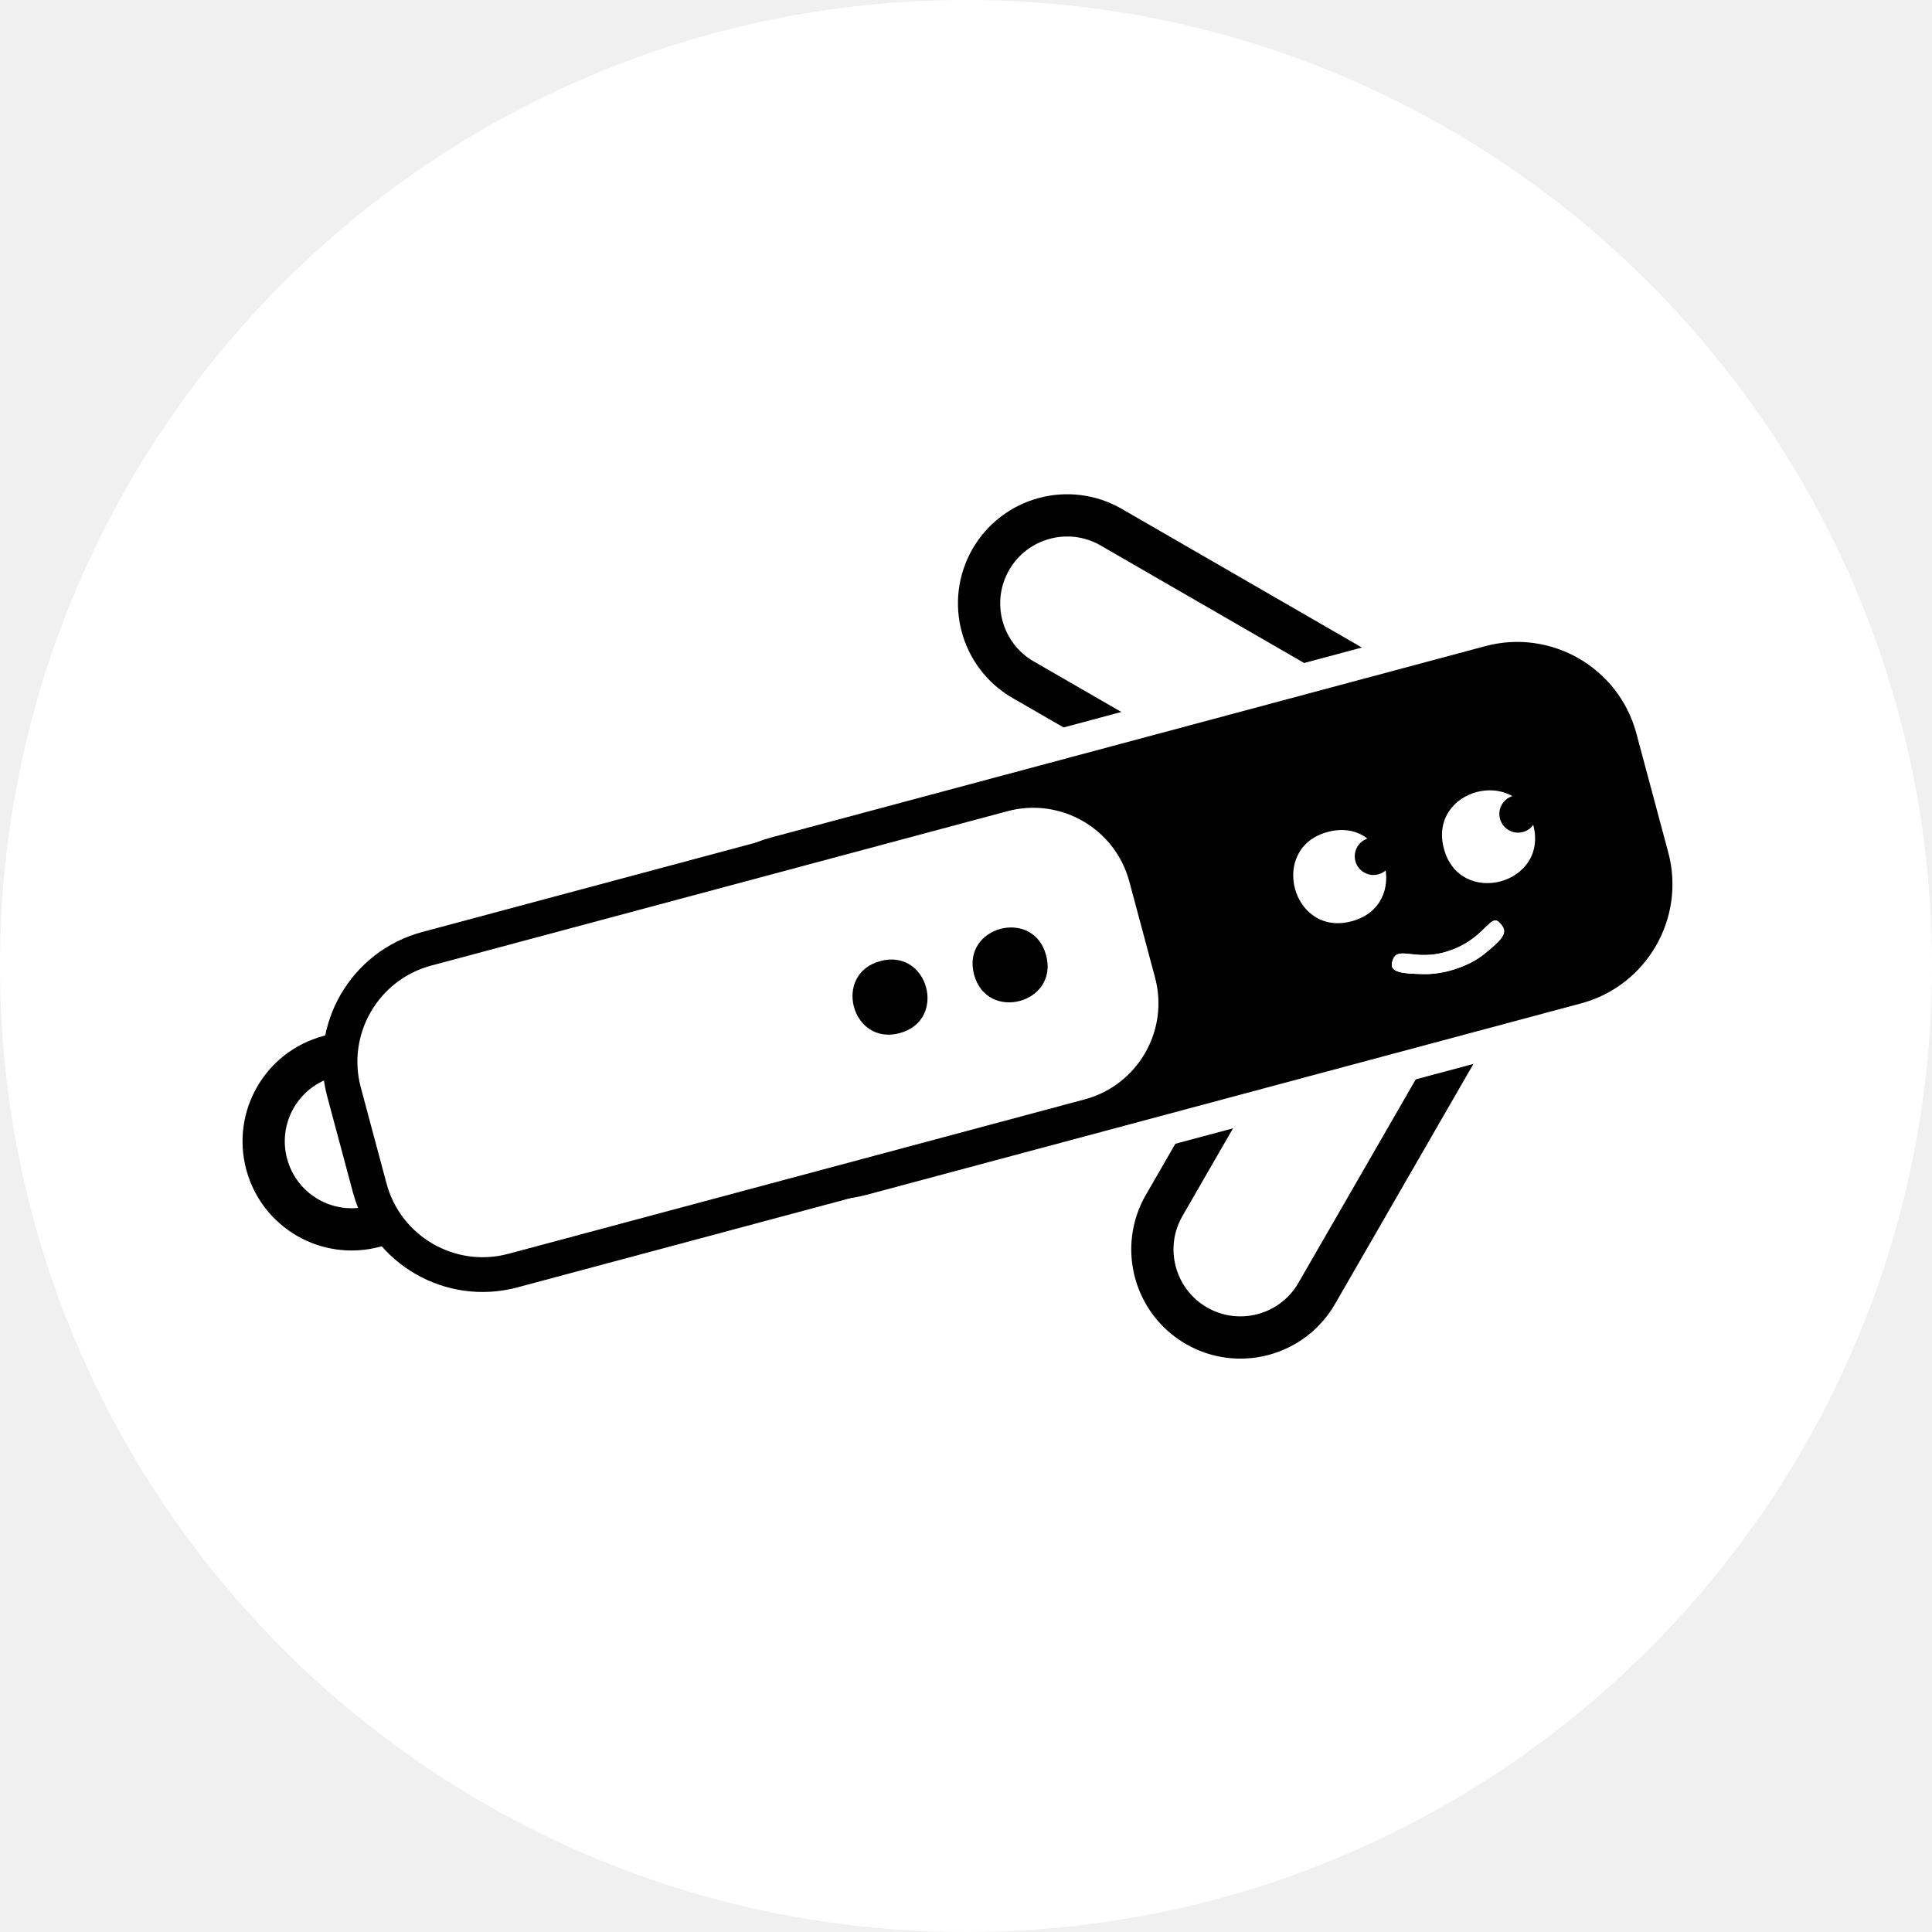
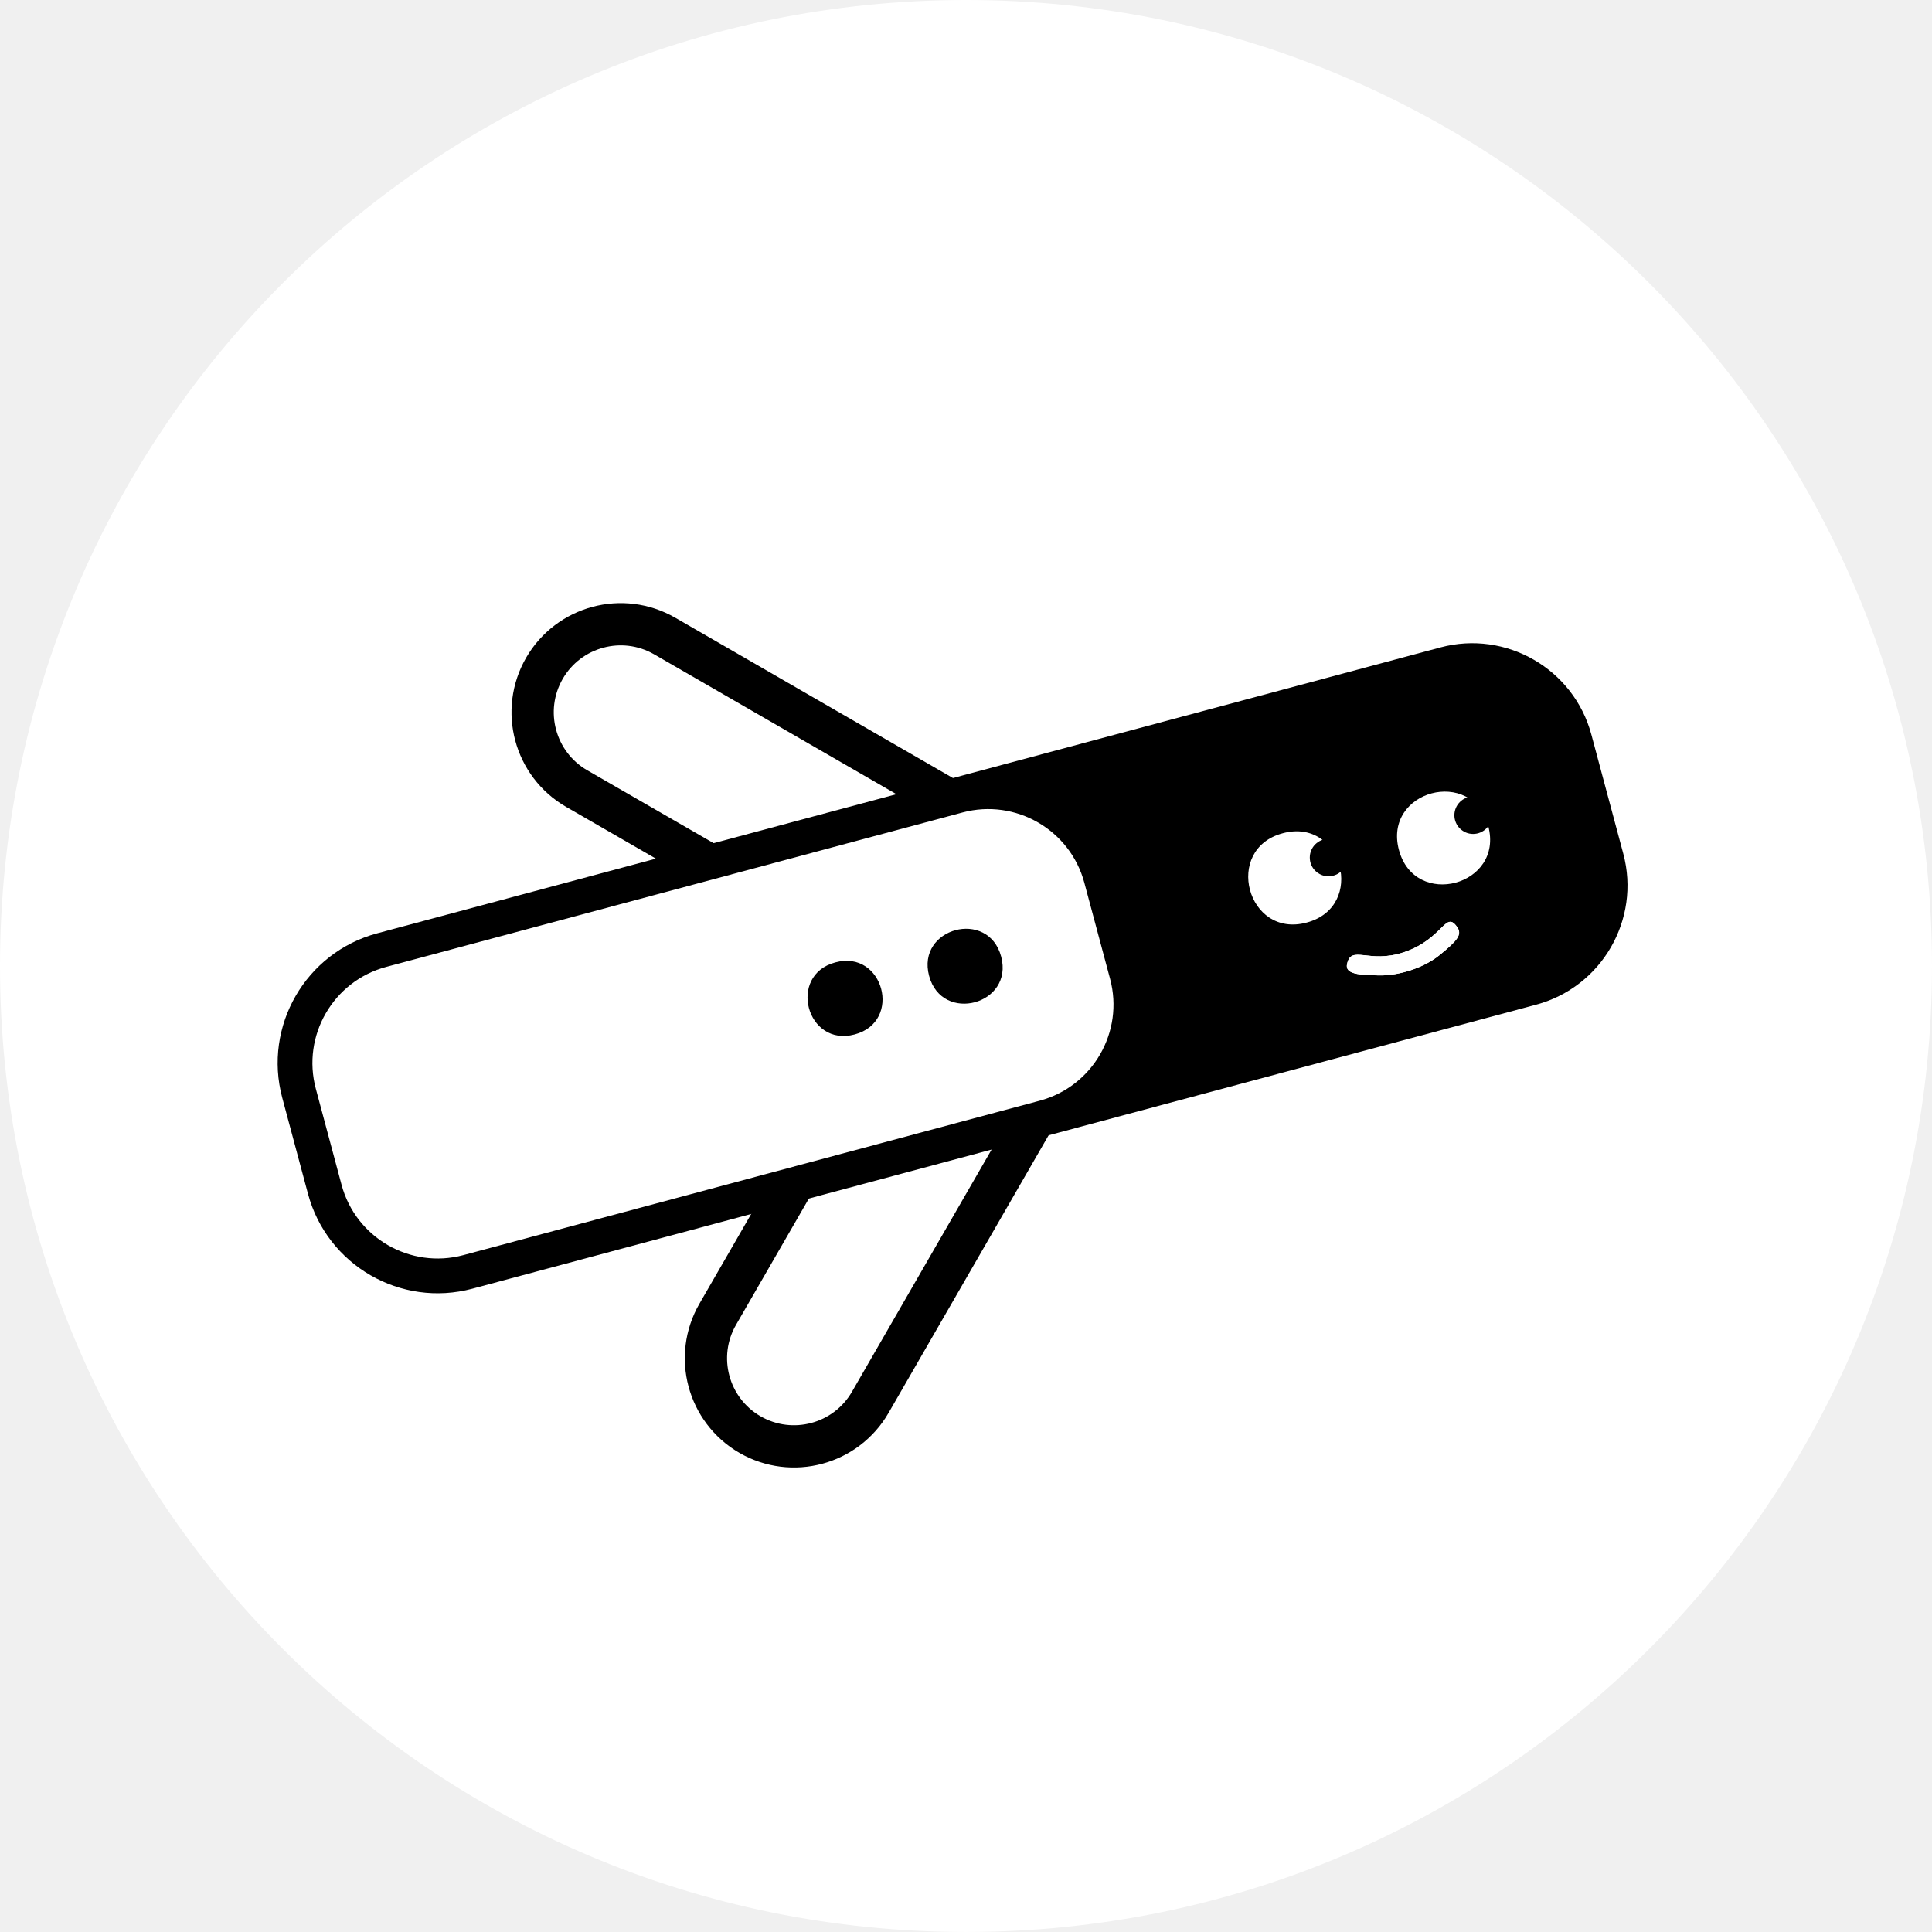
<svg xmlns="http://www.w3.org/2000/svg" width="512" height="512" viewBox="0 0 135.467 135.467" version="1.1" id="svg5" xml:space="preserve">
  <defs id="defs2">
    <filter style="color-interpolation-filters:sRGB;" id="filter13" x="-0.153" y="-0.178" width="1.306" height="1.357">
      <feFlood result="flood" in="SourceGraphic" flood-opacity="0.729" flood-color="rgb(0,0,0)" id="feFlood12" />
      <feGaussianBlur result="blur" in="SourceGraphic" stdDeviation="3" id="feGaussianBlur12" />
      <feOffset result="offset" in="blur" dx="0" dy="0" id="feOffset12" />
      <feComposite result="comp1" operator="in" in="flood" in2="offset" id="feComposite12" />
      <feComposite result="comp2" operator="over" in="SourceGraphic" in2="comp1" id="feComposite13" />
    </filter>
    <filter style="color-interpolation-filters:sRGB;" id="filter20" x="-0.173" y="-0.279" width="1.345" height="1.558">
      <feFlood result="flood" in="SourceGraphic" flood-opacity="0.73" flood-color="rgb(0,0,0)" id="feFlood19" />
      <feGaussianBlur result="blur" in="SourceGraphic" stdDeviation="3" id="feGaussianBlur19" />
      <feOffset result="offset" in="blur" dx="0" dy="0" id="feOffset19" />
      <feComposite result="comp1" operator="in" in="offset" in2="flood" id="feComposite19" />
      <feComposite result="comp2" operator="over" in="SourceGraphic" in2="comp1" id="feComposite20" />
    </filter>
    <filter style="color-interpolation-filters:sRGB;" id="filter46" x="-0.051" y="-0.249" width="1.102" height="1.498">
      <feFlood result="flood" in="SourceGraphic" flood-opacity="0.729" flood-color="rgb(0,0,0)" id="feFlood45" />
      <feGaussianBlur result="blur" in="SourceGraphic" stdDeviation="1.4" id="feGaussianBlur45" />
      <feOffset result="offset" in="blur" dx="0" dy="0" id="feOffset45" />
      <feComposite result="comp1" operator="in" in="flood" in2="offset" id="feComposite45" />
      <feComposite result="comp2" operator="over" in="SourceGraphic" in2="comp1" id="feComposite46" />
    </filter>
  </defs>
  <g id="layer1" transform="translate(-35.71876,-79.375)">
    <circle style="fill:#ffffff;fill-opacity:1;stroke:none;stroke-width:0.034;-inkscape-stroke:none;stop-color:#000000" id="path10324" cx="103.452" cy="147.108" r="67.733" />
-     <g id="g9" transform="matrix(1.241029,-0.3325326,0.3325326,1.241029,-85.22652,2.998404)">
-       <path d="m 144.1,149.495 c 1.425,-1.425 1.425,-3.74 0,-5.166 l -18.245,-18.245 c -1.425,-1.425 -3.74,-1.425 -5.166,0 -1.425,1.425 -1.425,3.74 0,5.166 l 12.03,12.019 H 77.958 c -2.018,0 -3.649,1.631 -3.649,3.649 0,2.018 1.631,3.649 3.649,3.649 h 54.75 l -12.008,12.019 c -1.425,1.425 -1.425,3.74 0,5.166 1.425,1.425 3.741,1.426 5.166,0 z" id="path1" style="fill:#ffffff;stroke:#000000;stroke-width:4.612;stroke-dasharray:none;stroke-opacity:1;paint-order:stroke markers fill" />
+     <g id="g9" transform="matrix(1.241029,-0.3325325,0.3325325,1.241029,-88.37971,3.089557)">
      <g id="g3" transform="translate(2.368991,-0.1906314)" style="stroke:#ffffff;stroke-width:3.341;stroke-dasharray:none;stroke-opacity:1;paint-order:stroke markers fill">
        <g id="g1" transform="translate(0,-13.45596)">
          <path d="m 101.978,150.472 c -3.711,0 -6.728,3.017 -6.728,6.728 v 6.728 c 0,3.711 3.017,6.728 6.728,6.728 h 40.368 c 3.711,0 6.728,-3.017 6.728,-6.728 v -6.728 c 0,-3.711 -3.017,-6.728 -6.728,-6.728 z m 29.435,7.569 c 3.372,-0.008 3.372,5.054 0,5.046 -3.372,0.008 -3.372,-5.054 0,-5.046 z m 5.887,2.523 c 0,-3.364 5.046,-3.364 5.046,0 0,3.364 -5.046,3.364 -5.046,0 z" id="path3" style="stroke:#ffffff;stroke-width:3.341;stroke-dasharray:none;stroke-opacity:1;paint-order:stroke markers fill" />
          <ellipse style="fill:#ffffff;fill-opacity:1;stroke:none;stroke-width:5.843;stroke-dasharray:none;stroke-opacity:1;paint-order:stroke markers fill" id="ellipse51" ry="1.283" rx="1.372" cy="160.86" cx="131.308" />
          <ellipse style="fill:#ffffff;fill-opacity:1;stroke:none;stroke-width:5.843;stroke-dasharray:none;stroke-opacity:1;paint-order:stroke markers fill" id="ellipse52" ry="1.283" rx="1.372" cy="160.269" cx="139.578" />
        </g>
+         <path d="m 121.417,149.495 c 1.425,-1.425 1.425,-3.74 0,-5.166 l -18.245,-18.245 c -1.425,-1.425 -3.74,-1.425 -5.166,0 -1.425,1.425 -1.425,3.74 0,5.166 L 110.037,143.269 H 85.358 c -2.018,0 -3.649,1.631 -3.649,3.649 0,2.018 1.631,3.649 3.649,3.649 H 110.025 l -12.008,12.019 c -1.425,1.425 -1.425,3.74 0,5.166 1.425,1.425 3.741,1.426 5.166,0 z" id="path1" style="fill:#ffffff;stroke:#000000;stroke-width:4.612;stroke-dasharray:none;stroke-opacity:1;paint-order:stroke markers fill" transform="translate(-2.36899,0.1906315)" />
        <g id="g2" transform="matrix(1.135741,0,0,1.135741,19.09738,-30.8241)">
          <path d="m 55.613,149.498 c -2.636,0 -4.779,2.143 -4.779,4.779 v 4.779 c 0,2.636 2.143,4.779 4.779,4.779 h 28.674 c 2.636,0 4.779,-2.143 4.779,-4.779 v -4.779 c 0,-2.636 -2.143,-4.779 -4.779,-4.779 z m 20.908,5.376 c 2.394,-0.005 2.394,3.589 0,3.584 -2.394,0.005 -2.394,-3.589 0,-3.584 z m 4.182,1.792 c 0,-2.39 3.584,-2.39 3.584,0 0,2.39 -3.584,2.39 -3.584,0 z" id="path2" style="fill:#ffffff;fill-opacity:1;stroke:#000000;stroke-width:3.341;stroke-dasharray:none;stroke-opacity:1;paint-order:stroke markers fill" />
          <ellipse style="fill:#000000;fill-opacity:1;stroke:none;stroke-width:5.843;stroke-dasharray:none;stroke-opacity:1;paint-order:stroke markers fill" id="ellipse53" ry="1.283" rx="1.372" cy="156.716" cx="82.352" />
          <ellipse style="fill:#000000;fill-opacity:1;stroke:none;stroke-width:5.843;stroke-dasharray:none;stroke-opacity:1;paint-order:stroke markers fill" id="ellipse54" ry="1.283" rx="1.372" cy="156.537" cx="76.438" />
        </g>
      </g>
      <path id="path9" style="fill:#ffffff;stroke:none;stroke-width:1.256;stroke-opacity:1;paint-order:stroke markers fill" d="m 137.392,143.095 c 0.27,0.4 -0.027,0.744 -0.993,1.525 -0.838,0.678 -2.198,1.116 -3.284,1.093 -1.05,-0.022 -1.864,-0.056 -1.747,-0.613 0.227,-1.086 1.182,-0.003 3.105,-0.652 2.177,-0.735 2.259,-2.33 2.92,-1.352 z" transform="rotate(15,106.3669,163.6597)" />
      <path id="path10" style="fill:#ffffff;stroke:none;stroke-width:1.256;stroke-opacity:1;paint-order:stroke markers fill" d="m 137.392,143.095 c 0.27,0.4 -0.027,0.744 -0.993,1.525 -0.838,0.678 -2.198,1.116 -3.284,1.093 -1.05,-0.022 -1.864,-0.056 -1.747,-0.613 0.227,-1.086 1.182,-0.003 3.105,-0.652 2.177,-0.735 2.259,-2.33 2.92,-1.352 z" transform="rotate(15,106.3669,163.6597)" />
      <circle style="fill:#000000;fill-opacity:1;stroke:none;stroke-width:3.341;stroke-opacity:1;paint-order:stroke markers fill" id="path11" cx="138.248" cy="136.973" r="1.021" transform="rotate(15,106.3669,163.6597)" />
      <circle style="fill:#000000;fill-opacity:1;stroke:none;stroke-width:3.341;stroke-opacity:1;paint-order:stroke markers fill" id="circle12" cx="130.357" cy="139.283" r="1.021" transform="rotate(15,106.3669,163.6597)" />
    </g>
  </g>
</svg>
